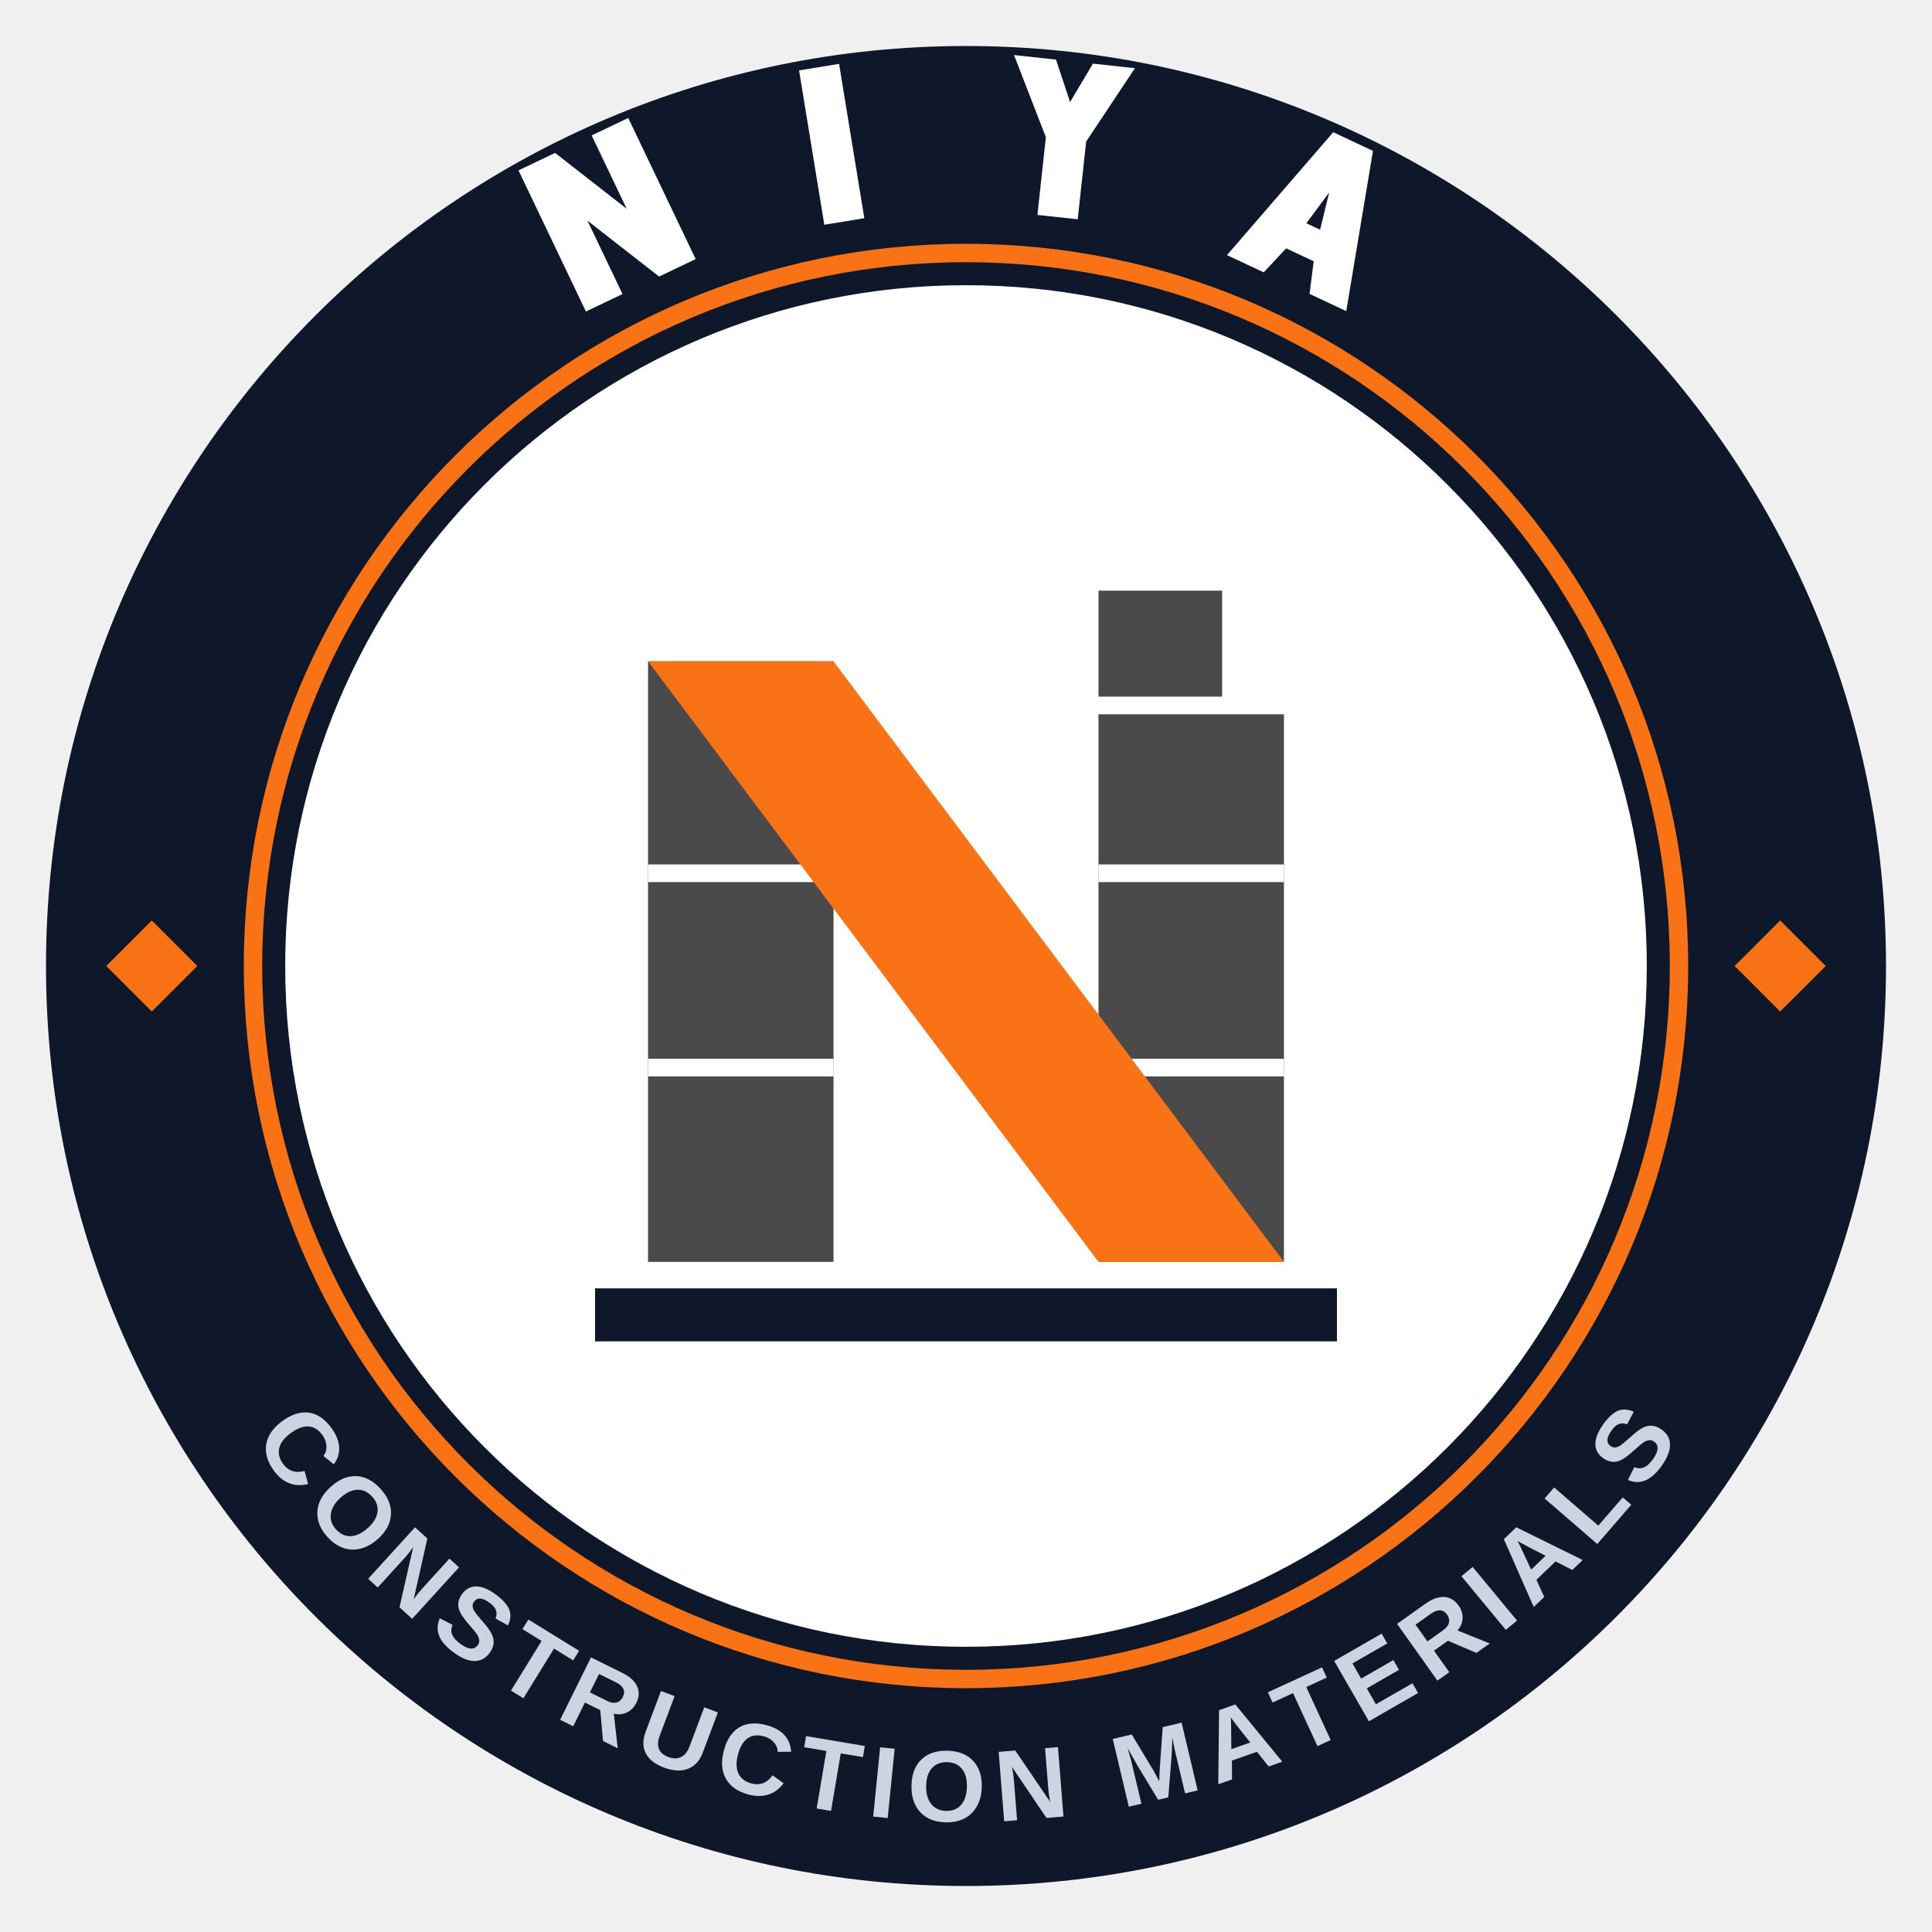
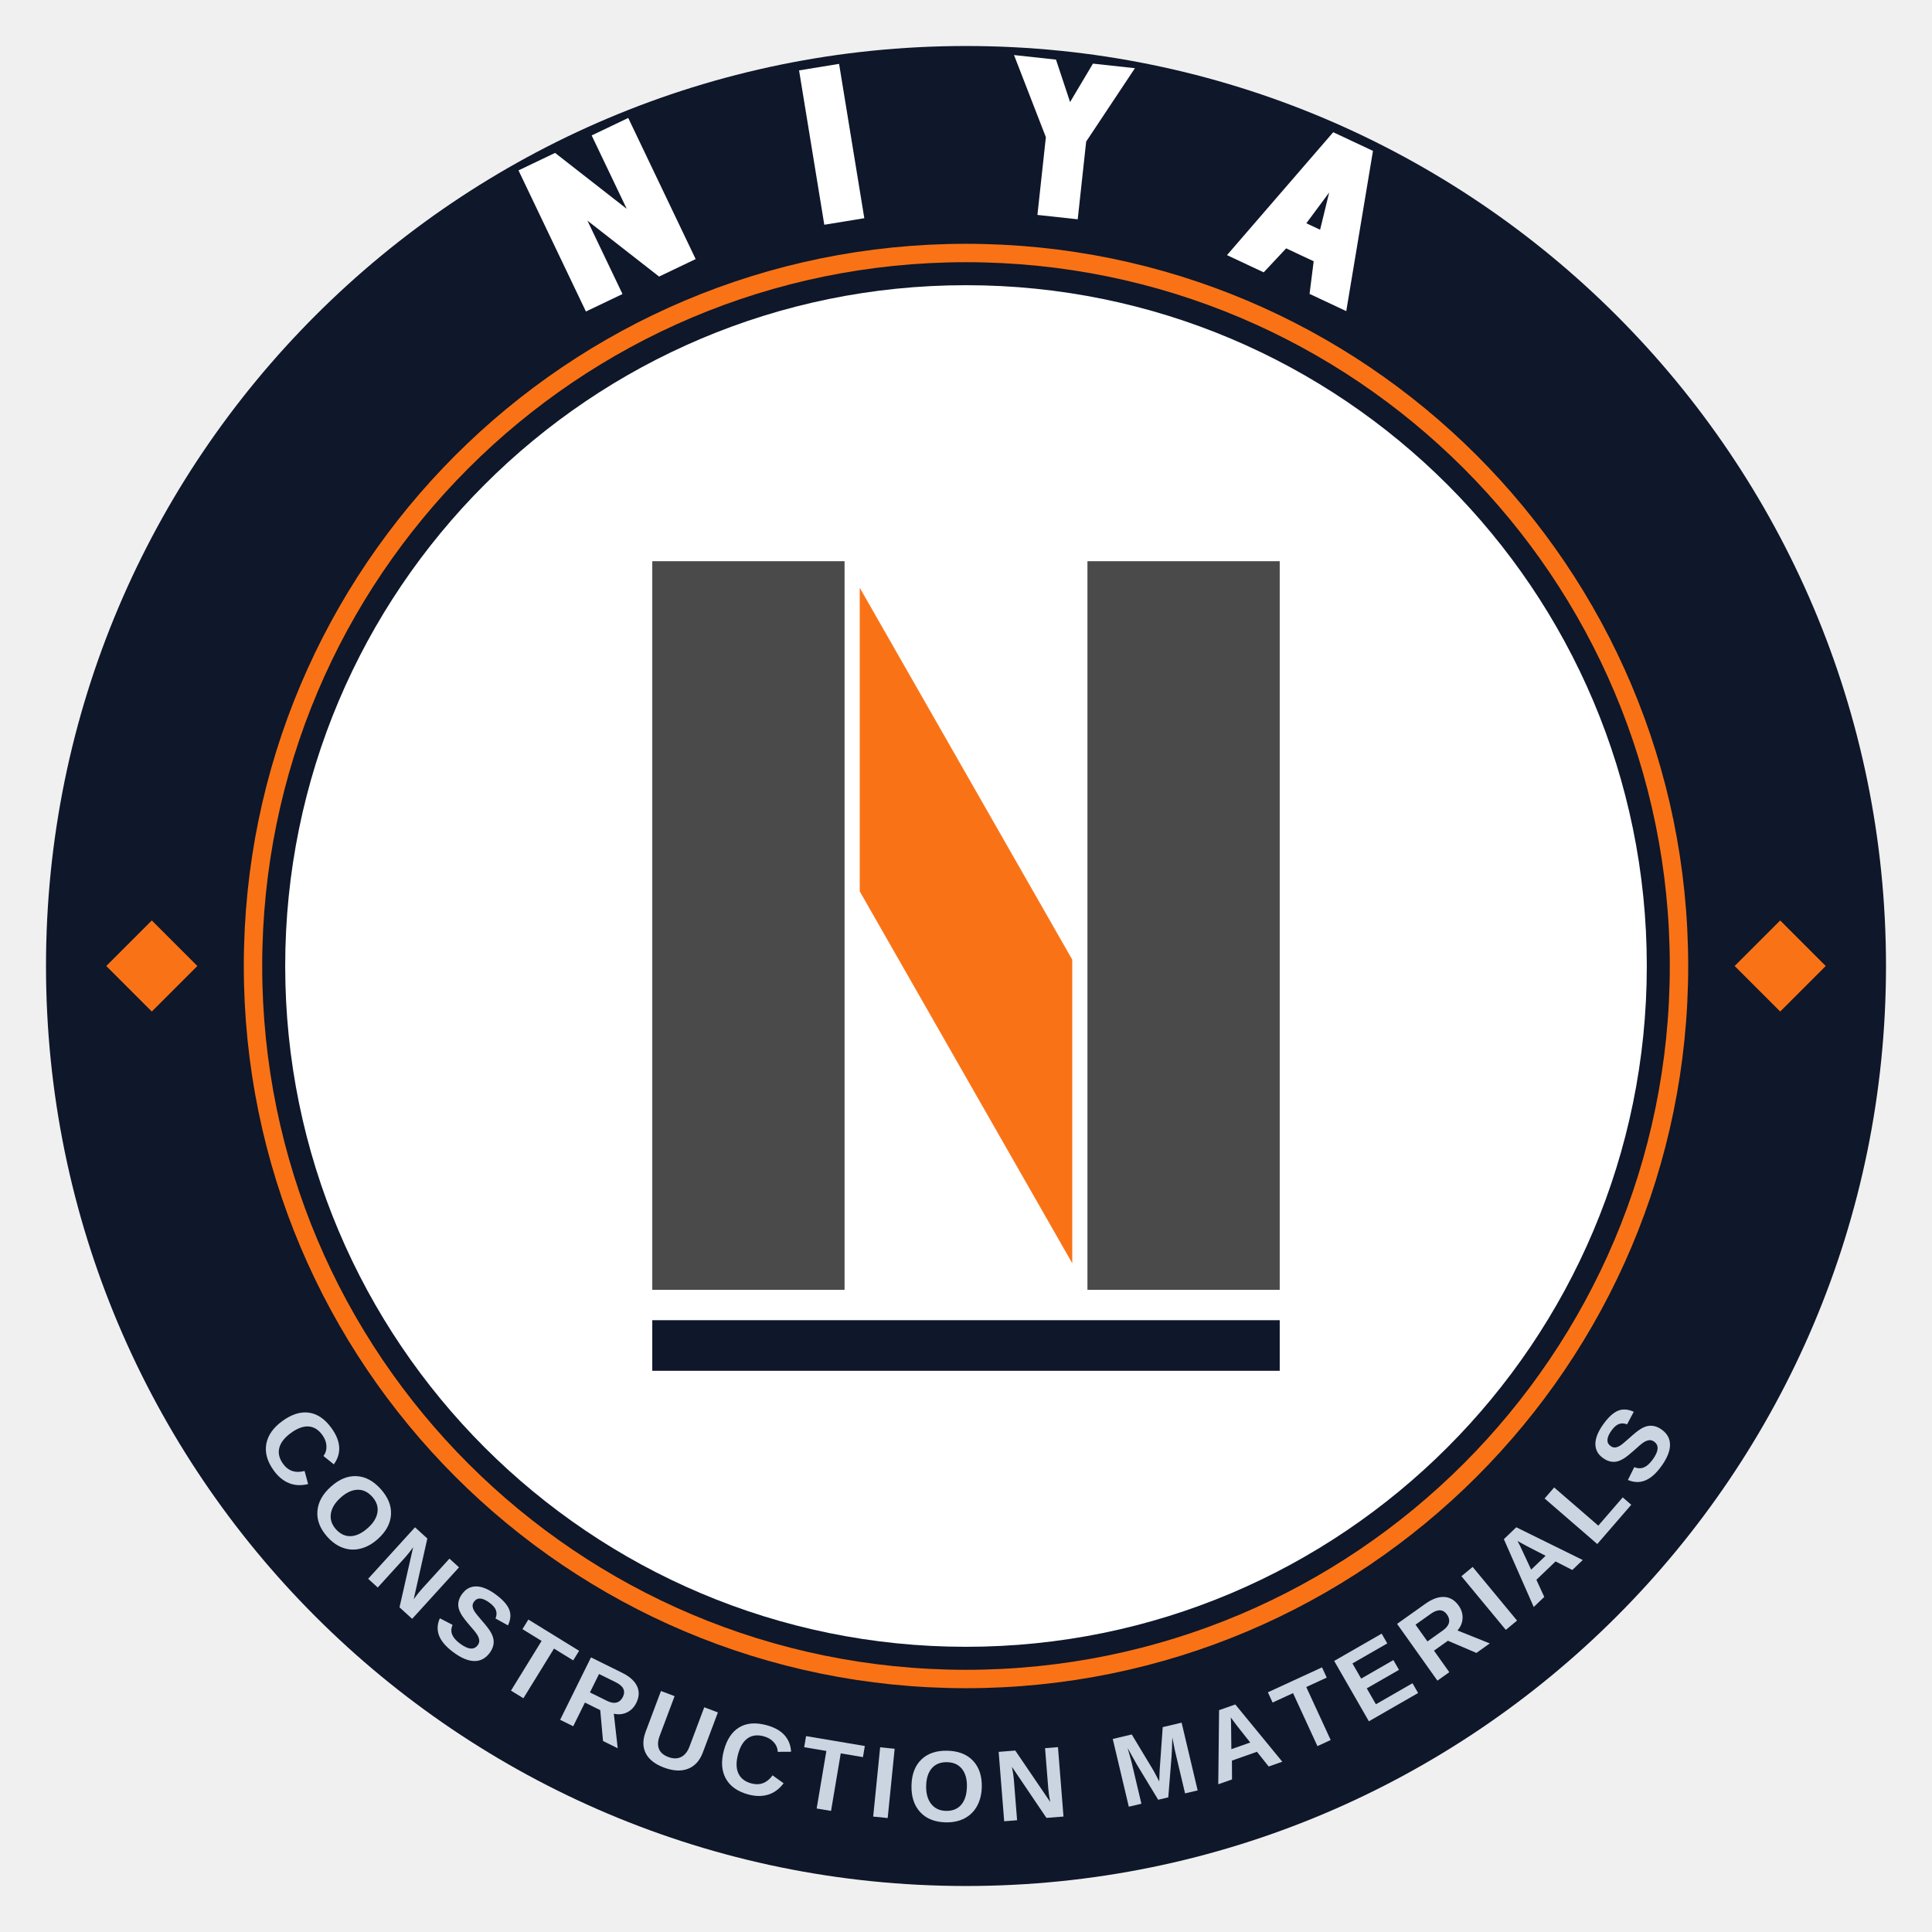
<svg xmlns="http://www.w3.org/2000/svg" viewBox="0 0 420 420" width="420" height="420">
  <circle cx="210.0" cy="210.0" r="200" fill="#0F172A" />
  <circle cx="210.0" cy="210.0" r="148" fill="#FFFFFF" />
  <circle cx="210.0" cy="210.0" r="155" fill="none" stroke="#F97316" stroke-width="4" />
-   <g transform="translate(129.36 105.36) scale(0.96)">
-     <rect x="12" y="40" width="42" height="136" fill="#4A4A4A" />
-     <rect x="114" y="52" width="42" height="124" fill="#4A4A4A" />
-     <rect x="114" y="24" width="28" height="24" fill="#4A4A4A" />
-     <rect x="12" y="86" width="42" height="4" fill="#FFFFFF" />
-     <rect x="114" y="86" width="42" height="4" fill="#FFFFFF" />
-     <rect x="12" y="130" width="42" height="4" fill="#FFFFFF" />
-     <rect x="114" y="130" width="42" height="4" fill="#FFFFFF" />
-     <polygon points="12,40 54,40 156,176 114,176" fill="#F97316" />
-     <rect x="0" y="182" width="168" height="12" fill="#0F172A" />
+   <g transform="translate(141.80 122.00) scale(1.1)">
+     <rect x="0" y="0" width="38" height="144" fill="#4A4A4A" />
+     <rect x="86" y="0" width="38" height="144" fill="#4A4A4A" />
+     <polygon points="41,5.25 83,78.75 83,138.75 41,65.25" fill="#F97316" />
+     <rect x="0" y="150" width="124" height="10" fill="#0F172A" />
  </g>
  <g fill="#FFFFFF" fill-rule="evenodd">
    <path transform="rotate(-25.536 210.0 210.0) translate(196.78 12.00) scale(0.3672 0.34)" d="M0 100 L0 0 L24 0 L48 52 L48 0 L72 0 L72 100 L48 100 L24 48 L24 100 Z" />
    <path transform="rotate(-9.282 210.0 210.0) translate(205.59 12.00) scale(0.3672 0.34)" d="M0 0 L24 0 L24 100 L0 100 Z" />
    <path transform="rotate(6.203 210.0 210.0) translate(198.98 12.00) scale(0.3672 0.34)" d="M0 0 L25 0 L36 26 L47 0 L72 0 L48 50 L48 100 L24 100 L24 50 Z" />
    <path transform="rotate(25.151 210.0 210.0) translate(195.68 12.00) scale(0.3672 0.34)" d="M26 0 L52 0 L78 100 L54 100 L48 80 L30 80 L24 100 L0 100 Z M34.5 60 L43.5 60 L39 36 Z" />
  </g>
  <g fill="#CBD5E1">
    <path transform="rotate(54.093 210.0 210.0) translate(202.06 396.00) scale(0.010742 -0.010742)" d="M795 212Q1062 212 1166 480L1423 383Q1340 179 1179.5 79.5Q1019 -20 795 -20Q455 -20 269.5 172.5Q84 365 84 711Q84 1058 263.0 1244.0Q442 1430 782 1430Q1030 1430 1186.0 1330.5Q1342 1231 1405 1038L1145 967Q1112 1073 1015.5 1135.5Q919 1198 788 1198Q588 1198 484.5 1074.0Q381 950 381 711Q381 468 487.5 340.0Q594 212 795 212Z" />
    <path transform="rotate(48.197 210.0 210.0) translate(201.44 396.00) scale(0.010742 -0.010742)" d="M1507 711Q1507 491 1420.0 324.0Q1333 157 1171.0 68.5Q1009 -20 793 -20Q461 -20 272.5 175.5Q84 371 84 711Q84 1050 272.0 1240.0Q460 1430 795 1430Q1130 1430 1318.5 1238.0Q1507 1046 1507 711ZM1206 711Q1206 939 1098.0 1068.5Q990 1198 795 1198Q597 1198 489.0 1069.5Q381 941 381 711Q381 479 491.5 345.5Q602 212 793 212Q991 212 1098.5 342.0Q1206 472 1206 711Z" />
    <path transform="rotate(42.301 210.0 210.0) translate(202.06 396.00) scale(0.010742 -0.010742)" d="M995 0 381 1085Q399 927 399 831V0H137V1409H474L1097 315Q1079 466 1079 590V1409H1341V0Z" />
    <path transform="rotate(36.781 210.0 210.0) translate(202.66 396.00) scale(0.010742 -0.010742)" d="M1286 406Q1286 199 1132.5 89.5Q979 -20 682 -20Q411 -20 257.0 76.0Q103 172 59 367L344 414Q373 302 457.0 251.5Q541 201 690 201Q999 201 999 389Q999 449 963.5 488.0Q928 527 863.5 553.0Q799 579 616 616Q458 653 396.0 675.5Q334 698 284.0 728.5Q234 759 199.0 802.0Q164 845 144.5 903.0Q125 961 125 1036Q125 1227 268.5 1328.5Q412 1430 686 1430Q948 1430 1079.5 1348.0Q1211 1266 1249 1077L963 1038Q941 1129 873.5 1175.0Q806 1221 680 1221Q412 1221 412 1053Q412 998 440.5 963.0Q469 928 525.0 903.5Q581 879 752 842Q955 799 1042.5 762.5Q1130 726 1181.0 677.5Q1232 629 1259.0 561.5Q1286 494 1286 406Z" />
    <path transform="rotate(31.638 210.0 210.0) translate(203.28 396.00) scale(0.010742 -0.010742)" d="M773 1181V0H478V1181H23V1409H1229V1181Z" />
    <path transform="rotate(26.307 210.0 210.0) translate(202.06 396.00) scale(0.010742 -0.010742)" d="M1105 0 778 535H432V0H137V1409H841Q1093 1409 1230.0 1300.5Q1367 1192 1367 989Q1367 841 1283.0 733.5Q1199 626 1056 592L1437 0ZM1070 977Q1070 1180 810 1180H432V764H818Q942 764 1006.0 820.0Q1070 876 1070 977Z" />
    <path transform="rotate(20.600 210.0 210.0) translate(202.06 396.00) scale(0.010742 -0.010742)" d="M723 -20Q432 -20 277.5 122.0Q123 264 123 528V1409H418V551Q418 384 497.5 297.5Q577 211 731 211Q889 211 974.0 301.5Q1059 392 1059 561V1409H1354V543Q1354 275 1188.5 127.5Q1023 -20 723 -20Z" />
    <path transform="rotate(14.893 210.0 210.0) translate(202.06 396.00) scale(0.010742 -0.010742)" d="M795 212Q1062 212 1166 480L1423 383Q1340 179 1179.5 79.5Q1019 -20 795 -20Q455 -20 269.5 172.5Q84 365 84 711Q84 1058 263.0 1244.0Q442 1430 782 1430Q1030 1430 1186.0 1330.5Q1342 1231 1405 1038L1145 967Q1112 1073 1015.5 1135.5Q919 1198 788 1198Q588 1198 484.5 1074.0Q381 950 381 711Q381 468 487.5 340.0Q594 212 795 212Z" />
    <path transform="rotate(9.563 210.0 210.0) translate(203.28 396.00) scale(0.010742 -0.010742)" d="M773 1181V0H478V1181H23V1409H1229V1181Z" />
    <path transform="rotate(5.738 210.0 210.0) translate(206.94 396.00) scale(0.010742 -0.010742)" d="M137 0V1409H432V0Z" />
    <path transform="rotate(1.348 210.0 210.0) translate(201.44 396.00) scale(0.010742 -0.010742)" d="M1507 711Q1507 491 1420.0 324.0Q1333 157 1171.0 68.5Q1009 -20 793 -20Q461 -20 272.5 175.5Q84 371 84 711Q84 1050 272.0 1240.0Q460 1430 795 1430Q1130 1430 1318.5 1238.0Q1507 1046 1507 711ZM1206 711Q1206 939 1098.0 1068.5Q990 1198 795 1198Q597 1198 489.0 1069.5Q381 941 381 711Q381 479 491.5 345.5Q602 212 793 212Q991 212 1098.5 342.0Q1206 472 1206 711Z" />
    <path transform="rotate(-4.548 210.0 210.0) translate(202.06 396.00) scale(0.010742 -0.010742)" d="M995 0 381 1085Q399 927 399 831V0H137V1409H474L1097 315Q1079 466 1079 590V1409H1341V0Z" />
    <path transform="rotate(-13.327 210.0 210.0) translate(200.84 396.00) scale(0.010742 -0.010742)" d="M1307 0V854Q1307 883 1307.5 912.0Q1308 941 1317 1161Q1246 892 1212 786L958 0H748L494 786L387 1161Q399 929 399 854V0H137V1409H532L784 621L806 545L854 356L917 582L1176 1409H1569V0Z" />
    <path transform="rotate(-19.410 210.0 210.0) translate(202.06 396.00) scale(0.010742 -0.010742)" d="M1133 0 1008 360H471L346 0H51L565 1409H913L1425 0ZM739 1192 733 1170Q723 1134 709.0 1088.0Q695 1042 537 582H942L803 987L760 1123Z" />
    <path transform="rotate(-24.740 210.0 210.0) translate(203.28 396.00) scale(0.010742 -0.010742)" d="M773 1181V0H478V1181H23V1409H1229V1181Z" />
    <path transform="rotate(-29.883 210.0 210.0) translate(202.66 396.00) scale(0.010742 -0.010742)" d="M137 0V1409H1245V1181H432V827H1184V599H432V228H1286V0Z" />
    <path transform="rotate(-35.403 210.0 210.0) translate(202.06 396.00) scale(0.010742 -0.010742)" d="M1105 0 778 535H432V0H137V1409H841Q1093 1409 1230.0 1300.5Q1367 1192 1367 989Q1367 841 1283.0 733.5Q1199 626 1056 592L1437 0ZM1070 977Q1070 1180 810 1180H432V764H818Q942 764 1006.0 820.0Q1070 876 1070 977Z" />
    <path transform="rotate(-39.605 210.0 210.0) translate(206.94 396.00) scale(0.010742 -0.010742)" d="M137 0V1409H432V0Z" />
    <path transform="rotate(-43.807 210.0 210.0) translate(202.06 396.00) scale(0.010742 -0.010742)" d="M1133 0 1008 360H471L346 0H51L565 1409H913L1425 0ZM739 1192 733 1170Q723 1134 709.0 1088.0Q695 1042 537 582H942L803 987L760 1123Z" />
    <path transform="rotate(-49.137 210.0 210.0) translate(203.28 396.00) scale(0.010742 -0.010742)" d="M137 0V1409H432V228H1188V0Z" />
    <path transform="rotate(-54.280 210.0 210.0) translate(202.66 396.00) scale(0.010742 -0.010742)" d="M1286 406Q1286 199 1132.5 89.5Q979 -20 682 -20Q411 -20 257.0 76.0Q103 172 59 367L344 414Q373 302 457.0 251.5Q541 201 690 201Q999 201 999 389Q999 449 963.5 488.0Q928 527 863.5 553.0Q799 579 616 616Q458 653 396.0 675.5Q334 698 284.0 728.5Q234 759 199.0 802.0Q164 845 144.5 903.0Q125 961 125 1036Q125 1227 268.5 1328.5Q412 1430 686 1430Q948 1430 1079.5 1348.0Q1211 1266 1249 1077L963 1038Q941 1129 873.5 1175.0Q806 1221 680 1221Q412 1221 412 1053Q412 998 440.5 963.0Q469 928 525.0 903.5Q581 879 752 842Q955 799 1042.5 762.5Q1130 726 1181.0 677.5Q1232 629 1259.0 561.5Q1286 494 1286 406Z" />
  </g>
  <rect x="26.0" y="203.0" width="14" height="14" fill="#F97316" transform="rotate(45 33.0 210.0)" />
  <rect x="380.0" y="203.0" width="14" height="14" fill="#F97316" transform="rotate(45 387.0 210.0)" />
</svg>
